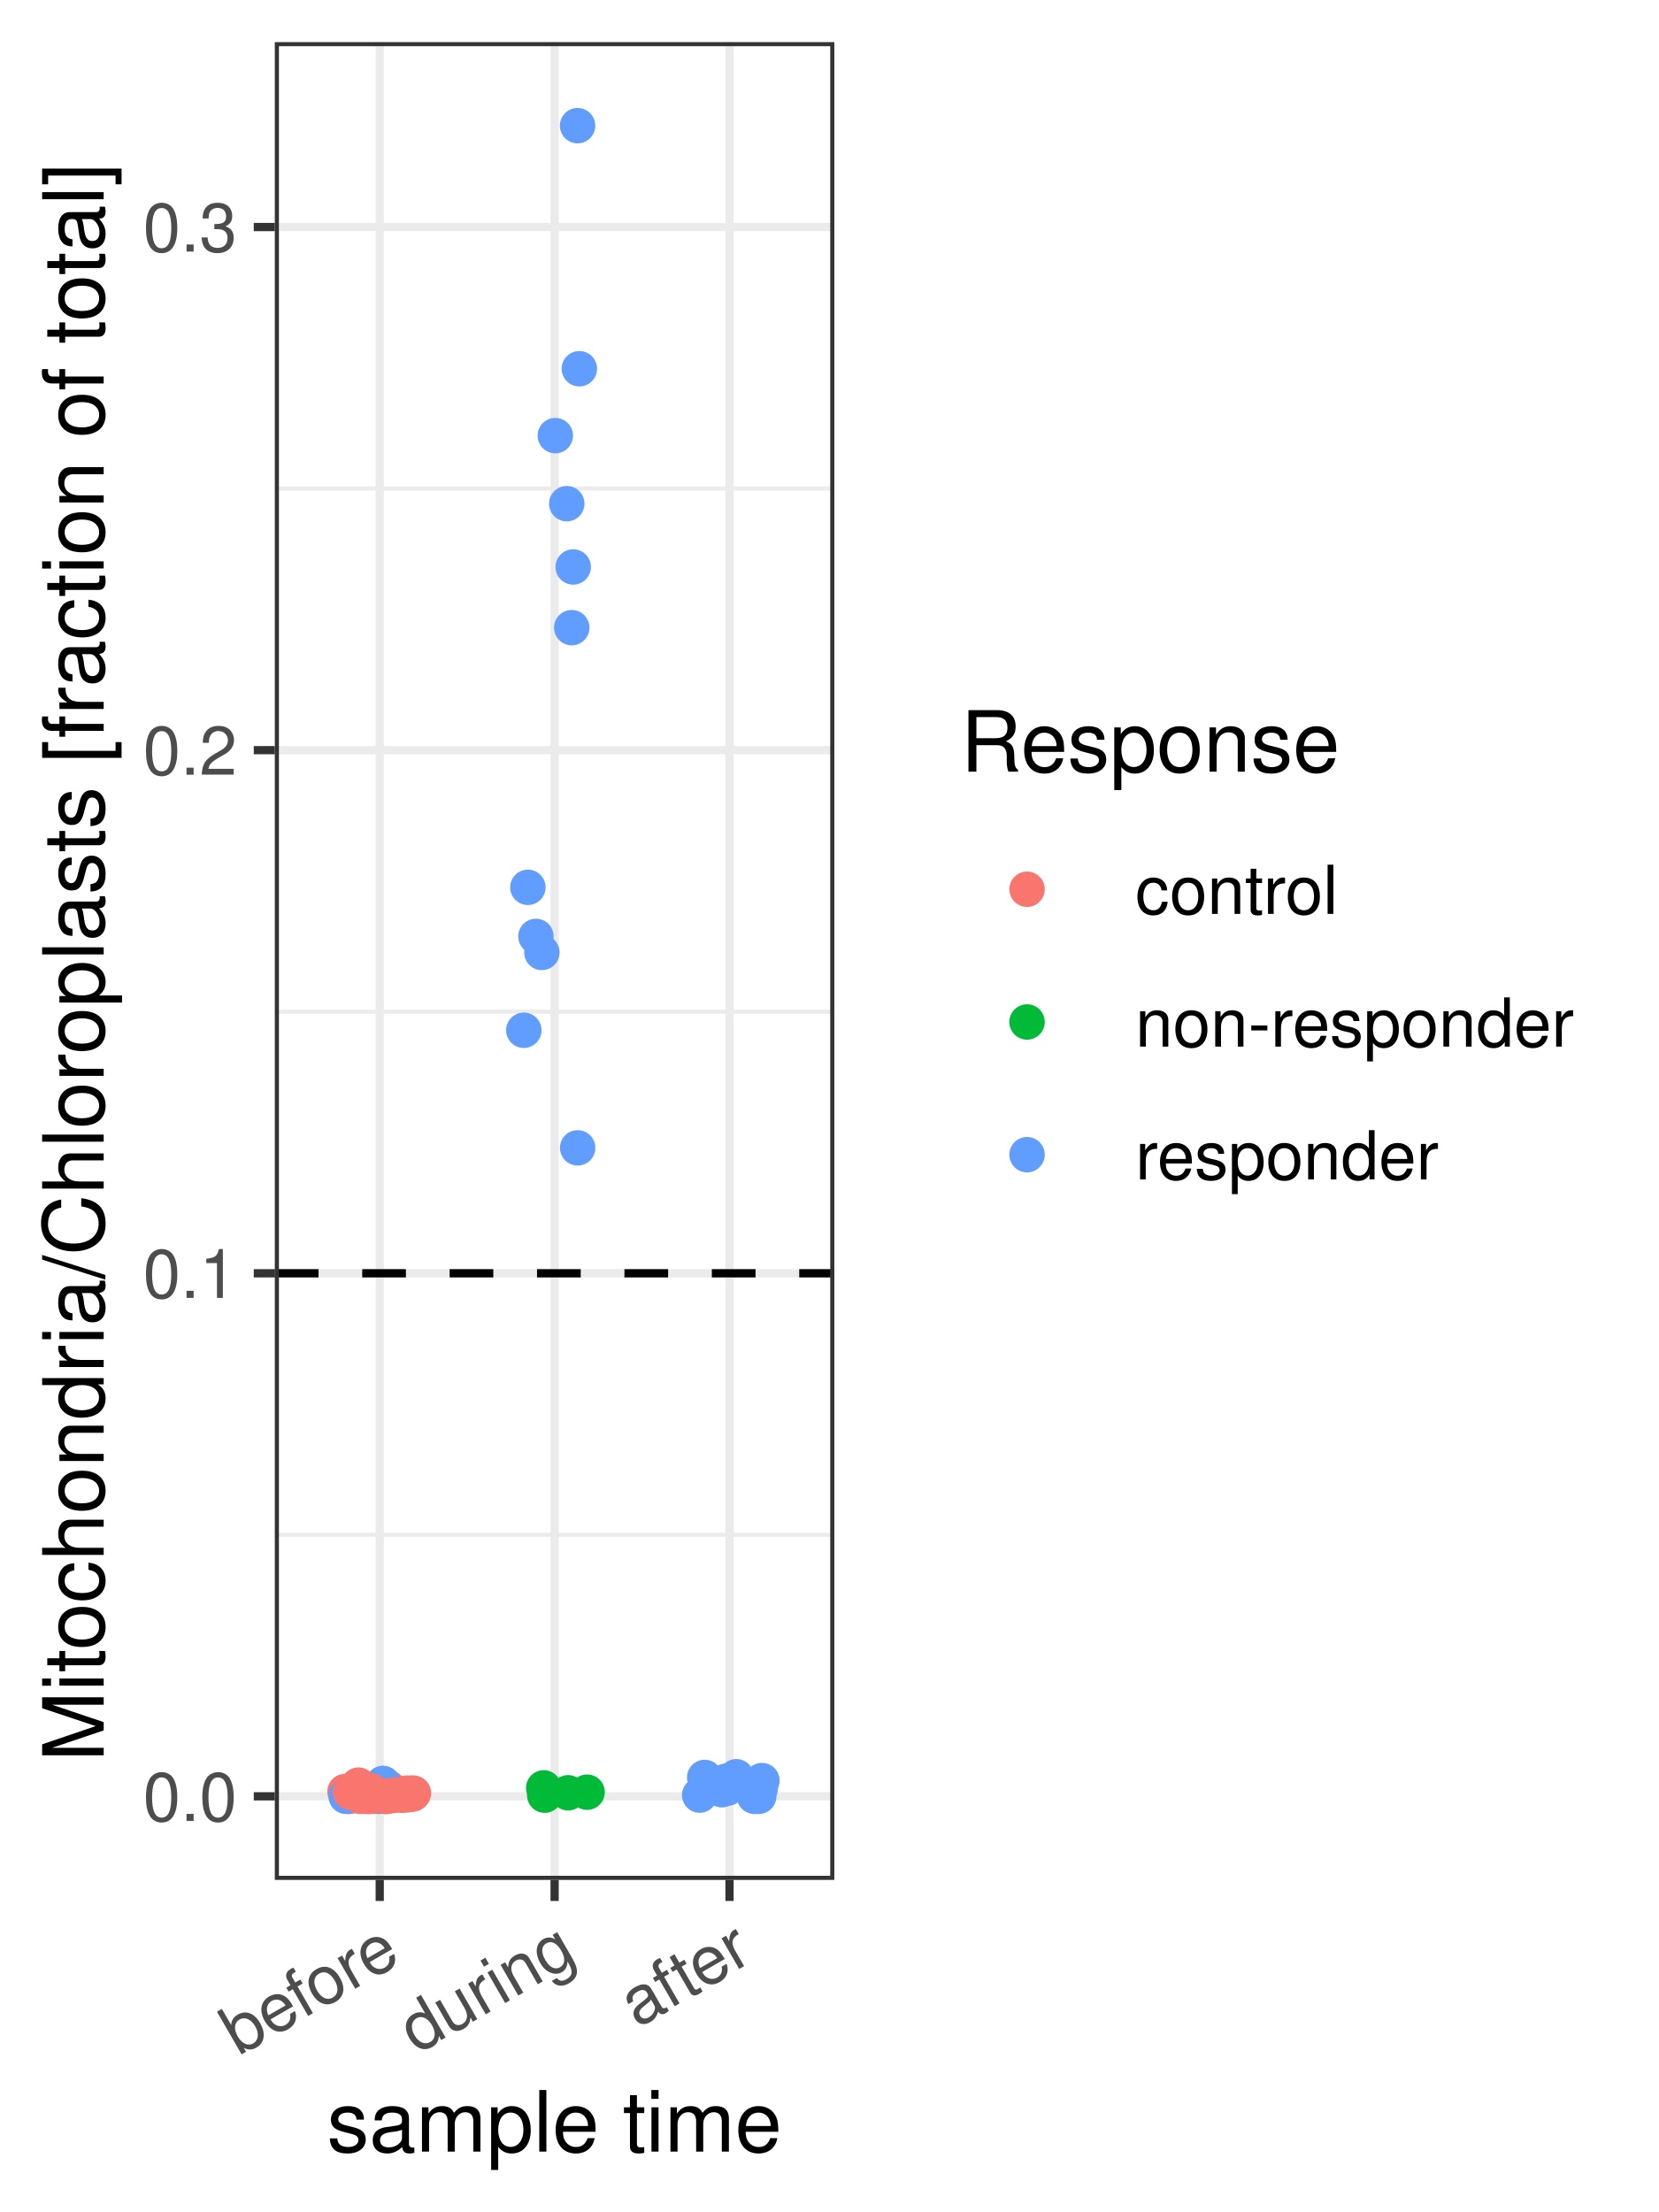
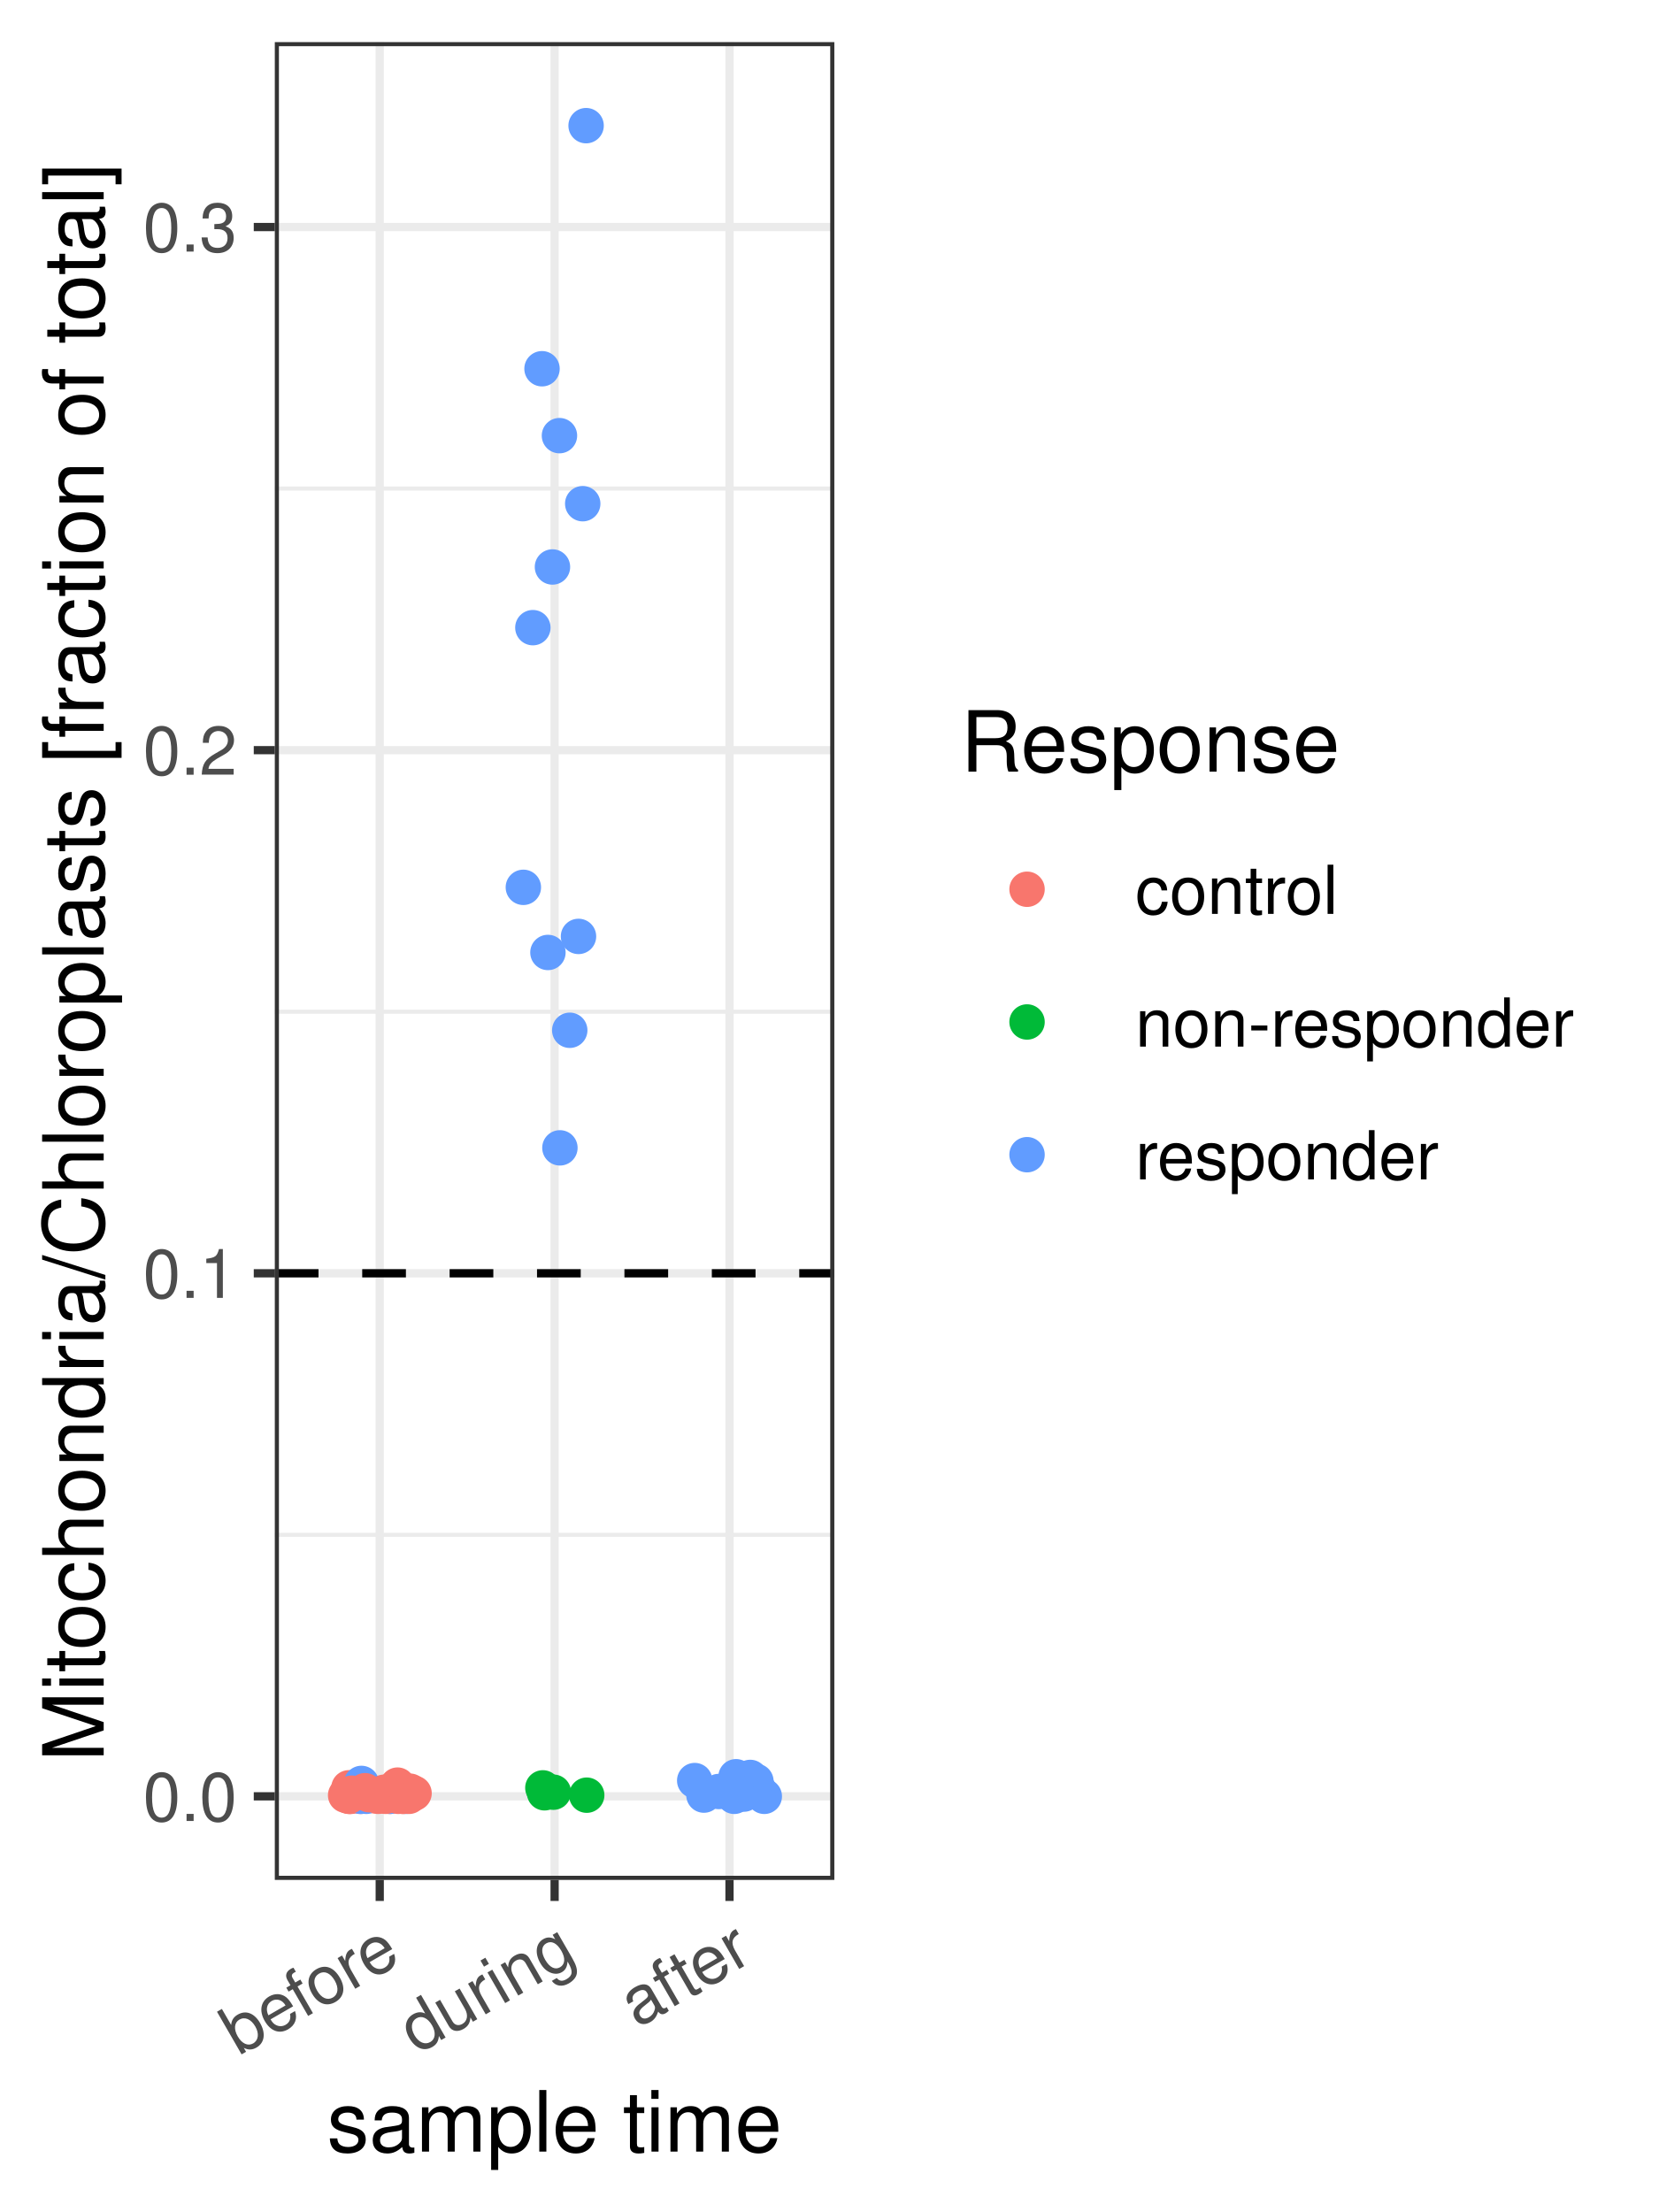
<svg xmlns="http://www.w3.org/2000/svg" viewBox="0 0 216.00 288.00">
  <defs>
    <style type="text/css">
    line, polyline, polygon, path, rect, circle {
      fill: none;
      stroke: #000000;
      stroke-linecap: round;
      stroke-linejoin: round;
      stroke-miterlimit: 10.00;
    }
  </style>
  </defs>
  <rect width="100%" height="100%" style="stroke: none; fill: #FFFFFF;" />
  <rect x="0.00" y="0.00" width="216.00" height="288.00" style="stroke-width: 1.07; stroke: #FFFFFF; fill: #FFFFFF;" />
  <defs>
    <clipPath id="cpMzUuNzh8MTA4LjY0fDI0NC43Nnw1LjQ4">
      <rect x="35.78" y="5.48" width="72.85" height="239.28" />
    </clipPath>
  </defs>
  <rect x="35.78" y="5.48" width="72.85" height="239.28" style="stroke-width: 1.07; stroke: none; fill: #FFFFFF;" clip-path="url(#cpMzUuNzh8MTA4LjY0fDI0NC43Nnw1LjQ4)" />
  <polyline points="35.78,199.83 108.64,199.83 " style="stroke-width: 0.53; stroke: #EBEBEB; stroke-linecap: butt;" clip-path="url(#cpMzUuNzh8MTA4LjY0fDI0NC43Nnw1LjQ4)" />
  <polyline points="35.78,131.72 108.64,131.72 " style="stroke-width: 0.53; stroke: #EBEBEB; stroke-linecap: butt;" clip-path="url(#cpMzUuNzh8MTA4LjY0fDI0NC43Nnw1LjQ4)" />
  <polyline points="35.78,63.61 108.64,63.61 " style="stroke-width: 0.53; stroke: #EBEBEB; stroke-linecap: butt;" clip-path="url(#cpMzUuNzh8MTA4LjY0fDI0NC43Nnw1LjQ4)" />
  <polyline points="35.78,233.88 108.64,233.88 " style="stroke-width: 1.07; stroke: #EBEBEB; stroke-linecap: butt;" clip-path="url(#cpMzUuNzh8MTA4LjY0fDI0NC43Nnw1LjQ4)" />
  <polyline points="35.78,165.78 108.64,165.78 " style="stroke-width: 1.07; stroke: #EBEBEB; stroke-linecap: butt;" clip-path="url(#cpMzUuNzh8MTA4LjY0fDI0NC43Nnw1LjQ4)" />
  <polyline points="35.78,97.67 108.64,97.67 " style="stroke-width: 1.07; stroke: #EBEBEB; stroke-linecap: butt;" clip-path="url(#cpMzUuNzh8MTA4LjY0fDI0NC43Nnw1LjQ4)" />
  <polyline points="35.78,29.56 108.64,29.56 " style="stroke-width: 1.07; stroke: #EBEBEB; stroke-linecap: butt;" clip-path="url(#cpMzUuNzh8MTA4LjY0fDI0NC43Nnw1LjQ4)" />
  <polyline points="49.44,244.76 49.44,5.48 " style="stroke-width: 1.07; stroke: #EBEBEB; stroke-linecap: butt;" clip-path="url(#cpMzUuNzh8MTA4LjY0fDI0NC43Nnw1LjQ4)" />
  <polyline points="72.21,244.76 72.21,5.48 " style="stroke-width: 1.07; stroke: #EBEBEB; stroke-linecap: butt;" clip-path="url(#cpMzUuNzh8MTA4LjY0fDI0NC43Nnw1LjQ4)" />
  <polyline points="94.98,244.76 94.98,5.48 " style="stroke-width: 1.07; stroke: #EBEBEB; stroke-linecap: butt;" clip-path="url(#cpMzUuNzh8MTA4LjY0fDI0NC43Nnw1LjQ4)" />
  <line x1="35.78" y1="165.78" x2="108.64" y2="165.78" style="stroke-width: 1.07; stroke-dasharray: 5.69,5.69; stroke-linecap: butt;" clip-path="url(#cpMzUuNzh8MTA4LjY0fDI0NC43Nnw1LjQ4)" />
-   <circle cx="49.23" cy="233.58" r="1.95" style="stroke-width: 0.71; stroke: #619CFF; fill: #619CFF;" clip-path="url(#cpMzUuNzh8MTA4LjY0fDI0NC43Nnw1LjQ4)" />
-   <circle cx="70.55" cy="124.01" r="1.95" style="stroke-width: 0.71; stroke: #619CFF; fill: #619CFF;" clip-path="url(#cpMzUuNzh8MTA4LjY0fDI0NC43Nnw1LjQ4)" />
-   <circle cx="95.87" cy="231.33" r="1.95" style="stroke-width: 0.71; stroke: #619CFF; fill: #619CFF;" clip-path="url(#cpMzUuNzh8MTA4LjY0fDI0NC43Nnw1LjQ4)" />
-   <circle cx="97.96" cy="233.25" r="1.95" style="stroke-width: 0.71; stroke: #619CFF; fill: #619CFF;" clip-path="url(#cpMzUuNzh8MTA4LjY0fDI0NC43Nnw1LjQ4)" />
-   <circle cx="45.39" cy="233.88" r="1.95" style="stroke-width: 0.71; stroke: #619CFF; fill: #619CFF;" clip-path="url(#cpMzUuNzh8MTA4LjY0fDI0NC43Nnw1LjQ4)" />
-   <circle cx="74.63" cy="73.82" r="1.95" style="stroke-width: 0.71; stroke: #619CFF; fill: #619CFF;" clip-path="url(#cpMzUuNzh8MTA4LjY0fDI0NC43Nnw1LjQ4)" />
-   <circle cx="91.75" cy="231.42" r="1.95" style="stroke-width: 0.71; stroke: #619CFF; fill: #619CFF;" clip-path="url(#cpMzUuNzh8MTA4LjY0fDI0NC43Nnw1LjQ4)" />
-   <circle cx="94.49" cy="231.92" r="1.95" style="stroke-width: 0.71; stroke: #619CFF; fill: #619CFF;" clip-path="url(#cpMzUuNzh8MTA4LjY0fDI0NC43Nnw1LjQ4)" />
-   <circle cx="47.98" cy="233.58" r="1.95" style="stroke-width: 0.71; stroke: #619CFF; fill: #619CFF;" clip-path="url(#cpMzUuNzh8MTA4LjY0fDI0NC43Nnw1LjQ4)" />
-   <circle cx="75.43" cy="48.01" r="1.95" style="stroke-width: 0.71; stroke: #619CFF; fill: #619CFF;" clip-path="url(#cpMzUuNzh8MTA4LjY0fDI0NC43Nnw1LjQ4)" />
-   <circle cx="91.10" cy="233.72" r="1.95" style="stroke-width: 0.71; stroke: #619CFF; fill: #619CFF;" clip-path="url(#cpMzUuNzh8MTA4LjY0fDI0NC43Nnw1LjQ4)" />
-   <circle cx="98.23" cy="233.88" r="1.95" style="stroke-width: 0.71; stroke: #619CFF; fill: #619CFF;" clip-path="url(#cpMzUuNzh8MTA4LjY0fDI0NC43Nnw1LjQ4)" />
-   <circle cx="73.97" cy="233.42" r="1.95" style="stroke-width: 0.71; stroke: #00BA38; fill: #00BA38;" clip-path="url(#cpMzUuNzh8MTA4LjY0fDI0NC43Nnw1LjQ4)" />
-   <circle cx="70.79" cy="232.78" r="1.95" style="stroke-width: 0.71; stroke: #00BA38; fill: #00BA38;" clip-path="url(#cpMzUuNzh8MTA4LjY0fDI0NC43Nnw1LjQ4)" />
-   <circle cx="75.21" cy="149.45" r="1.95" style="stroke-width: 0.71; stroke: #619CFF; fill: #619CFF;" clip-path="url(#cpMzUuNzh8MTA4LjY0fDI0NC43Nnw1LjQ4)" />
-   <circle cx="72.30" cy="56.72" r="1.95" style="stroke-width: 0.71; stroke: #619CFF; fill: #619CFF;" clip-path="url(#cpMzUuNzh8MTA4LjY0fDI0NC43Nnw1LjQ4)" />
-   <circle cx="73.79" cy="65.58" r="1.95" style="stroke-width: 0.71; stroke: #619CFF; fill: #619CFF;" clip-path="url(#cpMzUuNzh8MTA4LjY0fDI0NC43Nnw1LjQ4)" />
-   <circle cx="51.98" cy="233.64" r="1.95" style="stroke-width: 0.71; stroke: #F8766D; fill: #F8766D;" clip-path="url(#cpMzUuNzh8MTA4LjY0fDI0NC43Nnw1LjQ4)" />
-   <circle cx="46.37" cy="233.79" r="1.95" style="stroke-width: 0.71; stroke: #F8766D; fill: #F8766D;" clip-path="url(#cpMzUuNzh8MTA4LjY0fDI0NC43Nnw1LjQ4)" />
-   <circle cx="52.90" cy="233.49" r="1.95" style="stroke-width: 0.71; stroke: #F8766D; fill: #F8766D;" clip-path="url(#cpMzUuNzh8MTA4LjY0fDI0NC43Nnw1LjQ4)" />
-   <circle cx="48.75" cy="233.88" r="1.95" style="stroke-width: 0.71; stroke: #F8766D; fill: #F8766D;" clip-path="url(#cpMzUuNzh8MTA4LjY0fDI0NC43Nnw1LjQ4)" />
-   <circle cx="45.45" cy="233.88" r="1.95" style="stroke-width: 0.71; stroke: #F8766D; fill: #F8766D;" clip-path="url(#cpMzUuNzh8MTA4LjY0fDI0NC43Nnw1LjQ4)" />
-   <circle cx="44.92" cy="233.26" r="1.95" style="stroke-width: 0.71; stroke: #F8766D; fill: #F8766D;" clip-path="url(#cpMzUuNzh8MTA4LjY0fDI0NC43Nnw1LjQ4)" />
-   <circle cx="50.59" cy="232.78" r="1.95" style="stroke-width: 0.71; stroke: #F8766D; fill: #F8766D;" clip-path="url(#cpMzUuNzh8MTA4LjY0fDI0NC43Nnw1LjQ4)" />
-   <circle cx="52.78" cy="233.62" r="1.95" style="stroke-width: 0.71; stroke: #F8766D; fill: #F8766D;" clip-path="url(#cpMzUuNzh8MTA4LjY0fDI0NC43Nnw1LjQ4)" />
-   <circle cx="53.70" cy="233.49" r="1.95" style="stroke-width: 0.71; stroke: #F8766D; fill: #F8766D;" clip-path="url(#cpMzUuNzh8MTA4LjY0fDI0NC43Nnw1LjQ4)" />
-   <circle cx="48.03" cy="233.88" r="1.95" style="stroke-width: 0.71; stroke: #F8766D; fill: #F8766D;" clip-path="url(#cpMzUuNzh8MTA4LjY0fDI0NC43Nnw1LjQ4)" />
-   <circle cx="50.04" cy="233.88" r="1.95" style="stroke-width: 0.71; stroke: #F8766D; fill: #F8766D;" clip-path="url(#cpMzUuNzh8MTA4LjY0fDI0NC43Nnw1LjQ4)" />
-   <circle cx="48.83" cy="233.21" r="1.95" style="stroke-width: 0.71; stroke: #F8766D; fill: #F8766D;" clip-path="url(#cpMzUuNzh8MTA4LjY0fDI0NC43Nnw1LjQ4)" />
-   <circle cx="52.43" cy="233.74" r="1.95" style="stroke-width: 0.71; stroke: #F8766D; fill: #F8766D;" clip-path="url(#cpMzUuNzh8MTA4LjY0fDI0NC43Nnw1LjQ4)" />
-   <circle cx="50.47" cy="233.88" r="1.95" style="stroke-width: 0.71; stroke: #F8766D; fill: #F8766D;" clip-path="url(#cpMzUuNzh8MTA4LjY0fDI0NC43Nnw1LjQ4)" />
-   <circle cx="53.68" cy="233.59" r="1.95" style="stroke-width: 0.71; stroke: #F8766D; fill: #F8766D;" clip-path="url(#cpMzUuNzh8MTA4LjY0fDI0NC43Nnw1LjQ4)" />
-   <circle cx="45.38" cy="233.51" r="1.95" style="stroke-width: 0.71; stroke: #F8766D; fill: #F8766D;" clip-path="url(#cpMzUuNzh8MTA4LjY0fDI0NC43Nnw1LjQ4)" />
-   <circle cx="51.50" cy="233.59" r="1.95" style="stroke-width: 0.71; stroke: #F8766D; fill: #F8766D;" clip-path="url(#cpMzUuNzh8MTA4LjY0fDI0NC43Nnw1LjQ4)" />
-   <circle cx="51.13" cy="233.74" r="1.95" style="stroke-width: 0.71; stroke: #F8766D; fill: #F8766D;" clip-path="url(#cpMzUuNzh8MTA4LjY0fDI0NC43Nnw1LjQ4)" />
-   <circle cx="47.91" cy="233.62" r="1.95" style="stroke-width: 0.71; stroke: #619CFF; fill: #619CFF;" clip-path="url(#cpMzUuNzh8MTA4LjY0fDI0NC43Nnw1LjQ4)" />
-   <circle cx="49.30" cy="233.88" r="1.95" style="stroke-width: 0.71; stroke: #619CFF; fill: #619CFF;" clip-path="url(#cpMzUuNzh8MTA4LjY0fDI0NC43Nnw1LjQ4)" />
-   <circle cx="98.97" cy="232.91" r="1.95" style="stroke-width: 0.71; stroke: #619CFF; fill: #619CFF;" clip-path="url(#cpMzUuNzh8MTA4LjY0fDI0NC43Nnw1LjQ4)" />
-   <circle cx="93.98" cy="233.02" r="1.95" style="stroke-width: 0.71; stroke: #619CFF; fill: #619CFF;" clip-path="url(#cpMzUuNzh8MTA4LjY0fDI0NC43Nnw1LjQ4)" />
-   <circle cx="49.63" cy="233.70" r="1.95" style="stroke-width: 0.71; stroke: #619CFF; fill: #619CFF;" clip-path="url(#cpMzUuNzh8MTA4LjY0fDI0NC43Nnw1LjQ4)" />
-   <circle cx="49.39" cy="233.88" r="1.95" style="stroke-width: 0.71; stroke: #619CFF; fill: #619CFF;" clip-path="url(#cpMzUuNzh8MTA4LjY0fDI0NC43Nnw1LjQ4)" />
-   <circle cx="69.78" cy="121.92" r="1.95" style="stroke-width: 0.71; stroke: #619CFF; fill: #619CFF;" clip-path="url(#cpMzUuNzh8MTA4LjY0fDI0NC43Nnw1LjQ4)" />
-   <circle cx="94.70" cy="232.82" r="1.95" style="stroke-width: 0.71; stroke: #619CFF; fill: #619CFF;" clip-path="url(#cpMzUuNzh8MTA4LjY0fDI0NC43Nnw1LjQ4)" />
-   <circle cx="99.20" cy="231.83" r="1.95" style="stroke-width: 0.71; stroke: #619CFF; fill: #619CFF;" clip-path="url(#cpMzUuNzh8MTA4LjY0fDI0NC43Nnw1LjQ4)" />
-   <circle cx="49.87" cy="232.20" r="1.95" style="stroke-width: 0.71; stroke: #619CFF; fill: #619CFF;" clip-path="url(#cpMzUuNzh8MTA4LjY0fDI0NC43Nnw1LjQ4)" />
-   <circle cx="45.07" cy="233.88" r="1.95" style="stroke-width: 0.71; stroke: #619CFF; fill: #619CFF;" clip-path="url(#cpMzUuNzh8MTA4LjY0fDI0NC43Nnw1LjQ4)" />
-   <circle cx="74.44" cy="81.72" r="1.95" style="stroke-width: 0.71; stroke: #619CFF; fill: #619CFF;" clip-path="url(#cpMzUuNzh8MTA4LjY0fDI0NC43Nnw1LjQ4)" />
-   <circle cx="98.73" cy="233.59" r="1.95" style="stroke-width: 0.71; stroke: #619CFF; fill: #619CFF;" clip-path="url(#cpMzUuNzh8MTA4LjY0fDI0NC43Nnw1LjQ4)" />
-   <circle cx="98.78" cy="233.88" r="1.95" style="stroke-width: 0.71; stroke: #619CFF; fill: #619CFF;" clip-path="url(#cpMzUuNzh8MTA4LjY0fDI0NC43Nnw1LjQ4)" />
-   <circle cx="75.20" cy="16.36" r="1.95" style="stroke-width: 0.71; stroke: #619CFF; fill: #619CFF;" clip-path="url(#cpMzUuNzh8MTA4LjY0fDI0NC43Nnw1LjQ4)" />
-   <circle cx="68.73" cy="115.53" r="1.95" style="stroke-width: 0.71; stroke: #619CFF; fill: #619CFF;" clip-path="url(#cpMzUuNzh8MTA4LjY0fDI0NC43Nnw1LjQ4)" />
-   <circle cx="76.44" cy="233.34" r="1.95" style="stroke-width: 0.71; stroke: #00BA38; fill: #00BA38;" clip-path="url(#cpMzUuNzh8MTA4LjY0fDI0NC43Nnw1LjQ4)" />
-   <circle cx="70.92" cy="233.73" r="1.95" style="stroke-width: 0.71; stroke: #00BA38; fill: #00BA38;" clip-path="url(#cpMzUuNzh8MTA4LjY0fDI0NC43Nnw1LjQ4)" />
-   <circle cx="68.20" cy="134.14" r="1.95" style="stroke-width: 0.71; stroke: #619CFF; fill: #619CFF;" clip-path="url(#cpMzUuNzh8MTA4LjY0fDI0NC43Nnw1LjQ4)" />
-   <circle cx="50.26" cy="233.88" r="1.95" style="stroke-width: 0.71; stroke: #F8766D; fill: #F8766D;" clip-path="url(#cpMzUuNzh8MTA4LjY0fDI0NC43Nnw1LjQ4)" />
-   <circle cx="47.89" cy="233.88" r="1.95" style="stroke-width: 0.71; stroke: #F8766D; fill: #F8766D;" clip-path="url(#cpMzUuNzh8MTA4LjY0fDI0NC43Nnw1LjQ4)" />
-   <circle cx="45.61" cy="233.34" r="1.95" style="stroke-width: 0.71; stroke: #F8766D; fill: #F8766D;" clip-path="url(#cpMzUuNzh8MTA4LjY0fDI0NC43Nnw1LjQ4)" />
-   <circle cx="47.73" cy="233.88" r="1.95" style="stroke-width: 0.71; stroke: #F8766D; fill: #F8766D;" clip-path="url(#cpMzUuNzh8MTA4LjY0fDI0NC43Nnw1LjQ4)" />
-   <circle cx="53.06" cy="233.47" r="1.95" style="stroke-width: 0.71; stroke: #F8766D; fill: #F8766D;" clip-path="url(#cpMzUuNzh8MTA4LjY0fDI0NC43Nnw1LjQ4)" />
-   <circle cx="50.17" cy="233.88" r="1.95" style="stroke-width: 0.71; stroke: #F8766D; fill: #F8766D;" clip-path="url(#cpMzUuNzh8MTA4LjY0fDI0NC43Nnw1LjQ4)" />
-   <circle cx="53.16" cy="233.67" r="1.95" style="stroke-width: 0.71; stroke: #F8766D; fill: #F8766D;" clip-path="url(#cpMzUuNzh8MTA4LjY0fDI0NC43Nnw1LjQ4)" />
-   <circle cx="46.67" cy="232.42" r="1.95" style="stroke-width: 0.71; stroke: #F8766D; fill: #F8766D;" clip-path="url(#cpMzUuNzh8MTA4LjY0fDI0NC43Nnw1LjQ4)" />
-   <circle cx="48.28" cy="233.15" r="1.95" style="stroke-width: 0.71; stroke: #F8766D; fill: #F8766D;" clip-path="url(#cpMzUuNzh8MTA4LjY0fDI0NC43Nnw1LjQ4)" />
-   <circle cx="51.50" cy="233.72" r="1.95" style="stroke-width: 0.71; stroke: #F8766D; fill: #F8766D;" clip-path="url(#cpMzUuNzh8MTA4LjY0fDI0NC43Nnw1LjQ4)" />
-   <circle cx="53.56" cy="233.48" r="1.95" style="stroke-width: 0.71; stroke: #F8766D; fill: #F8766D;" clip-path="url(#cpMzUuNzh8MTA4LjY0fDI0NC43Nnw1LjQ4)" />
-   <circle cx="46.98" cy="233.88" r="1.95" style="stroke-width: 0.71; stroke: #F8766D; fill: #F8766D;" clip-path="url(#cpMzUuNzh8MTA4LjY0fDI0NC43Nnw1LjQ4)" />
-   <circle cx="53.83" cy="233.47" r="1.95" style="stroke-width: 0.71; stroke: #F8766D; fill: #F8766D;" clip-path="url(#cpMzUuNzh8MTA4LjY0fDI0NC43Nnw1LjQ4)" />
-   <circle cx="48.43" cy="233.35" r="1.95" style="stroke-width: 0.71; stroke: #F8766D; fill: #F8766D;" clip-path="url(#cpMzUuNzh8MTA4LjY0fDI0NC43Nnw1LjQ4)" />
-   <circle cx="52.75" cy="233.60" r="1.95" style="stroke-width: 0.71; stroke: #F8766D; fill: #F8766D;" clip-path="url(#cpMzUuNzh8MTA4LjY0fDI0NC43Nnw1LjQ4)" />
-   <circle cx="47.29" cy="233.63" r="1.95" style="stroke-width: 0.71; stroke: #F8766D; fill: #F8766D;" clip-path="url(#cpMzUuNzh8MTA4LjY0fDI0NC43Nnw1LjQ4)" />
-   <circle cx="48.35" cy="233.88" r="1.95" style="stroke-width: 0.71; stroke: #F8766D; fill: #F8766D;" clip-path="url(#cpMzUuNzh8MTA4LjY0fDI0NC43Nnw1LjQ4)" />
-   <circle cx="50.69" cy="233.79" r="1.95" style="stroke-width: 0.71; stroke: #F8766D; fill: #F8766D;" clip-path="url(#cpMzUuNzh8MTA4LjY0fDI0NC43Nnw1LjQ4)" />
+   <circle cx="52.88" cy="233.58" r="1.95" style="stroke-width: 0.71; stroke: #619CFF; fill: #619CFF;" clip-path="url(#cpMzUuNzh8MTA4LjY0fDI0NC43Nnw1LjQ4)" />
+   <circle cx="71.34" cy="124.01" r="1.95" style="stroke-width: 0.71; stroke: #619CFF; fill: #619CFF;" clip-path="url(#cpMzUuNzh8MTA4LjY0fDI0NC43Nnw1LjQ4)" />
+   <circle cx="95.83" cy="231.33" r="1.95" style="stroke-width: 0.71; stroke: #619CFF; fill: #619CFF;" clip-path="url(#cpMzUuNzh8MTA4LjY0fDI0NC43Nnw1LjQ4)" />
+   <circle cx="93.59" cy="233.25" r="1.95" style="stroke-width: 0.71; stroke: #619CFF; fill: #619CFF;" clip-path="url(#cpMzUuNzh8MTA4LjY0fDI0NC43Nnw1LjQ4)" />
+   <circle cx="52.86" cy="233.88" r="1.95" style="stroke-width: 0.71; stroke: #619CFF; fill: #619CFF;" clip-path="url(#cpMzUuNzh8MTA4LjY0fDI0NC43Nnw1LjQ4)" />
+   <circle cx="71.93" cy="73.82" r="1.95" style="stroke-width: 0.71; stroke: #619CFF; fill: #619CFF;" clip-path="url(#cpMzUuNzh8MTA4LjY0fDI0NC43Nnw1LjQ4)" />
+   <circle cx="97.68" cy="231.42" r="1.95" style="stroke-width: 0.71; stroke: #619CFF; fill: #619CFF;" clip-path="url(#cpMzUuNzh8MTA4LjY0fDI0NC43Nnw1LjQ4)" />
+   <circle cx="98.42" cy="231.92" r="1.95" style="stroke-width: 0.71; stroke: #619CFF; fill: #619CFF;" clip-path="url(#cpMzUuNzh8MTA4LjY0fDI0NC43Nnw1LjQ4)" />
+   <circle cx="45.57" cy="233.58" r="1.95" style="stroke-width: 0.71; stroke: #619CFF; fill: #619CFF;" clip-path="url(#cpMzUuNzh8MTA4LjY0fDI0NC43Nnw1LjQ4)" />
+   <circle cx="70.57" cy="48.01" r="1.95" style="stroke-width: 0.71; stroke: #619CFF; fill: #619CFF;" clip-path="url(#cpMzUuNzh8MTA4LjY0fDI0NC43Nnw1LjQ4)" />
+   <circle cx="91.65" cy="233.72" r="1.95" style="stroke-width: 0.71; stroke: #619CFF; fill: #619CFF;" clip-path="url(#cpMzUuNzh8MTA4LjY0fDI0NC43Nnw1LjQ4)" />
+   <circle cx="99.51" cy="233.88" r="1.95" style="stroke-width: 0.71; stroke: #619CFF; fill: #619CFF;" clip-path="url(#cpMzUuNzh8MTA4LjY0fDI0NC43Nnw1LjQ4)" />
+   <circle cx="70.90" cy="233.42" r="1.95" style="stroke-width: 0.71; stroke: #00BA38; fill: #00BA38;" clip-path="url(#cpMzUuNzh8MTA4LjY0fDI0NC43Nnw1LjQ4)" />
+   <circle cx="70.68" cy="232.78" r="1.95" style="stroke-width: 0.71; stroke: #00BA38; fill: #00BA38;" clip-path="url(#cpMzUuNzh8MTA4LjY0fDI0NC43Nnw1LjQ4)" />
+   <circle cx="72.90" cy="149.45" r="1.95" style="stroke-width: 0.71; stroke: #619CFF; fill: #619CFF;" clip-path="url(#cpMzUuNzh8MTA4LjY0fDI0NC43Nnw1LjQ4)" />
+   <circle cx="72.84" cy="56.72" r="1.95" style="stroke-width: 0.71; stroke: #619CFF; fill: #619CFF;" clip-path="url(#cpMzUuNzh8MTA4LjY0fDI0NC43Nnw1LjQ4)" />
+   <circle cx="75.87" cy="65.58" r="1.95" style="stroke-width: 0.71; stroke: #619CFF; fill: #619CFF;" clip-path="url(#cpMzUuNzh8MTA4LjY0fDI0NC43Nnw1LjQ4)" />
+   <circle cx="46.28" cy="233.64" r="1.95" style="stroke-width: 0.71; stroke: #F8766D; fill: #F8766D;" clip-path="url(#cpMzUuNzh8MTA4LjY0fDI0NC43Nnw1LjQ4)" />
+   <circle cx="48.64" cy="233.79" r="1.95" style="stroke-width: 0.71; stroke: #F8766D; fill: #F8766D;" clip-path="url(#cpMzUuNzh8MTA4LjY0fDI0NC43Nnw1LjQ4)" />
+   <circle cx="45.92" cy="233.49" r="1.95" style="stroke-width: 0.71; stroke: #F8766D; fill: #F8766D;" clip-path="url(#cpMzUuNzh8MTA4LjY0fDI0NC43Nnw1LjQ4)" />
+   <circle cx="45.51" cy="233.88" r="1.95" style="stroke-width: 0.71; stroke: #F8766D; fill: #F8766D;" clip-path="url(#cpMzUuNzh8MTA4LjY0fDI0NC43Nnw1LjQ4)" />
+   <circle cx="52.44" cy="233.88" r="1.95" style="stroke-width: 0.71; stroke: #F8766D; fill: #F8766D;" clip-path="url(#cpMzUuNzh8MTA4LjY0fDI0NC43Nnw1LjQ4)" />
+   <circle cx="46.86" cy="233.26" r="1.95" style="stroke-width: 0.71; stroke: #F8766D; fill: #F8766D;" clip-path="url(#cpMzUuNzh8MTA4LjY0fDI0NC43Nnw1LjQ4)" />
+   <circle cx="45.43" cy="232.77" r="1.95" style="stroke-width: 0.71; stroke: #F8766D; fill: #F8766D;" clip-path="url(#cpMzUuNzh8MTA4LjY0fDI0NC43Nnw1LjQ4)" />
+   <circle cx="45.59" cy="233.62" r="1.95" style="stroke-width: 0.71; stroke: #F8766D; fill: #F8766D;" clip-path="url(#cpMzUuNzh8MTA4LjY0fDI0NC43Nnw1LjQ4)" />
+   <circle cx="49.39" cy="233.49" r="1.95" style="stroke-width: 0.71; stroke: #F8766D; fill: #F8766D;" clip-path="url(#cpMzUuNzh8MTA4LjY0fDI0NC43Nnw1LjQ4)" />
+   <circle cx="45.69" cy="233.88" r="1.95" style="stroke-width: 0.71; stroke: #F8766D; fill: #F8766D;" clip-path="url(#cpMzUuNzh8MTA4LjY0fDI0NC43Nnw1LjQ4)" />
+   <circle cx="46.95" cy="233.88" r="1.95" style="stroke-width: 0.71; stroke: #F8766D; fill: #F8766D;" clip-path="url(#cpMzUuNzh8MTA4LjY0fDI0NC43Nnw1LjQ4)" />
+   <circle cx="53.38" cy="233.21" r="1.95" style="stroke-width: 0.71; stroke: #F8766D; fill: #F8766D;" clip-path="url(#cpMzUuNzh8MTA4LjY0fDI0NC43Nnw1LjQ4)" />
+   <circle cx="45.00" cy="233.74" r="1.95" style="stroke-width: 0.71; stroke: #F8766D; fill: #F8766D;" clip-path="url(#cpMzUuNzh8MTA4LjY0fDI0NC43Nnw1LjQ4)" />
+   <circle cx="50.73" cy="233.88" r="1.95" style="stroke-width: 0.71; stroke: #F8766D; fill: #F8766D;" clip-path="url(#cpMzUuNzh8MTA4LjY0fDI0NC43Nnw1LjQ4)" />
+   <circle cx="47.22" cy="233.59" r="1.95" style="stroke-width: 0.71; stroke: #F8766D; fill: #F8766D;" clip-path="url(#cpMzUuNzh8MTA4LjY0fDI0NC43Nnw1LjQ4)" />
+   <circle cx="53.21" cy="233.51" r="1.95" style="stroke-width: 0.71; stroke: #F8766D; fill: #F8766D;" clip-path="url(#cpMzUuNzh8MTA4LjY0fDI0NC43Nnw1LjQ4)" />
+   <circle cx="49.65" cy="233.59" r="1.95" style="stroke-width: 0.71; stroke: #F8766D; fill: #F8766D;" clip-path="url(#cpMzUuNzh8MTA4LjY0fDI0NC43Nnw1LjQ4)" />
+   <circle cx="53.20" cy="233.74" r="1.95" style="stroke-width: 0.71; stroke: #F8766D; fill: #F8766D;" clip-path="url(#cpMzUuNzh8MTA4LjY0fDI0NC43Nnw1LjQ4)" />
+   <circle cx="51.96" cy="233.62" r="1.95" style="stroke-width: 0.71; stroke: #619CFF; fill: #619CFF;" clip-path="url(#cpMzUuNzh8MTA4LjY0fDI0NC43Nnw1LjQ4)" />
+   <circle cx="50.79" cy="233.88" r="1.95" style="stroke-width: 0.71; stroke: #619CFF; fill: #619CFF;" clip-path="url(#cpMzUuNzh8MTA4LjY0fDI0NC43Nnw1LjQ4)" />
+   <circle cx="95.94" cy="232.91" r="1.95" style="stroke-width: 0.71; stroke: #619CFF; fill: #619CFF;" clip-path="url(#cpMzUuNzh8MTA4LjY0fDI0NC43Nnw1LjQ4)" />
+   <circle cx="98.77" cy="233.02" r="1.95" style="stroke-width: 0.71; stroke: #619CFF; fill: #619CFF;" clip-path="url(#cpMzUuNzh8MTA4LjY0fDI0NC43Nnw1LjQ4)" />
+   <circle cx="49.78" cy="233.70" r="1.95" style="stroke-width: 0.71; stroke: #619CFF; fill: #619CFF;" clip-path="url(#cpMzUuNzh8MTA4LjY0fDI0NC43Nnw1LjQ4)" />
+   <circle cx="47.69" cy="233.88" r="1.95" style="stroke-width: 0.71; stroke: #619CFF; fill: #619CFF;" clip-path="url(#cpMzUuNzh8MTA4LjY0fDI0NC43Nnw1LjQ4)" />
+   <circle cx="75.32" cy="121.92" r="1.95" style="stroke-width: 0.71; stroke: #619CFF; fill: #619CFF;" clip-path="url(#cpMzUuNzh8MTA4LjY0fDI0NC43Nnw1LjQ4)" />
+   <circle cx="96.93" cy="232.82" r="1.95" style="stroke-width: 0.71; stroke: #619CFF; fill: #619CFF;" clip-path="url(#cpMzUuNzh8MTA4LjY0fDI0NC43Nnw1LjQ4)" />
+   <circle cx="90.45" cy="231.83" r="1.95" style="stroke-width: 0.71; stroke: #619CFF; fill: #619CFF;" clip-path="url(#cpMzUuNzh8MTA4LjY0fDI0NC43Nnw1LjQ4)" />
+   <circle cx="47.06" cy="232.20" r="1.95" style="stroke-width: 0.71; stroke: #619CFF; fill: #619CFF;" clip-path="url(#cpMzUuNzh8MTA4LjY0fDI0NC43Nnw1LjQ4)" />
+   <circle cx="46.96" cy="233.88" r="1.95" style="stroke-width: 0.71; stroke: #619CFF; fill: #619CFF;" clip-path="url(#cpMzUuNzh8MTA4LjY0fDI0NC43Nnw1LjQ4)" />
+   <circle cx="69.38" cy="81.72" r="1.95" style="stroke-width: 0.71; stroke: #619CFF; fill: #619CFF;" clip-path="url(#cpMzUuNzh8MTA4LjY0fDI0NC43Nnw1LjQ4)" />
+   <circle cx="96.85" cy="233.59" r="1.95" style="stroke-width: 0.71; stroke: #619CFF; fill: #619CFF;" clip-path="url(#cpMzUuNzh8MTA4LjY0fDI0NC43Nnw1LjQ4)" />
+   <circle cx="95.60" cy="233.88" r="1.95" style="stroke-width: 0.71; stroke: #619CFF; fill: #619CFF;" clip-path="url(#cpMzUuNzh8MTA4LjY0fDI0NC43Nnw1LjQ4)" />
+   <circle cx="76.31" cy="16.36" r="1.95" style="stroke-width: 0.71; stroke: #619CFF; fill: #619CFF;" clip-path="url(#cpMzUuNzh8MTA4LjY0fDI0NC43Nnw1LjQ4)" />
+   <circle cx="68.14" cy="115.53" r="1.95" style="stroke-width: 0.71; stroke: #619CFF; fill: #619CFF;" clip-path="url(#cpMzUuNzh8MTA4LjY0fDI0NC43Nnw1LjQ4)" />
+   <circle cx="72.05" cy="233.34" r="1.95" style="stroke-width: 0.71; stroke: #00BA38; fill: #00BA38;" clip-path="url(#cpMzUuNzh8MTA4LjY0fDI0NC43Nnw1LjQ4)" />
+   <circle cx="76.39" cy="233.73" r="1.95" style="stroke-width: 0.71; stroke: #00BA38; fill: #00BA38;" clip-path="url(#cpMzUuNzh8MTA4LjY0fDI0NC43Nnw1LjQ4)" />
+   <circle cx="74.18" cy="134.14" r="1.95" style="stroke-width: 0.71; stroke: #619CFF; fill: #619CFF;" clip-path="url(#cpMzUuNzh8MTA4LjY0fDI0NC43Nnw1LjQ4)" />
+   <circle cx="51.86" cy="233.88" r="1.95" style="stroke-width: 0.71; stroke: #F8766D; fill: #F8766D;" clip-path="url(#cpMzUuNzh8MTA4LjY0fDI0NC43Nnw1LjQ4)" />
+   <circle cx="52.50" cy="233.88" r="1.95" style="stroke-width: 0.71; stroke: #F8766D; fill: #F8766D;" clip-path="url(#cpMzUuNzh8MTA4LjY0fDI0NC43Nnw1LjQ4)" />
+   <circle cx="50.06" cy="233.34" r="1.95" style="stroke-width: 0.71; stroke: #F8766D; fill: #F8766D;" clip-path="url(#cpMzUuNzh8MTA4LjY0fDI0NC43Nnw1LjQ4)" />
+   <circle cx="53.25" cy="233.88" r="1.95" style="stroke-width: 0.71; stroke: #F8766D; fill: #F8766D;" clip-path="url(#cpMzUuNzh8MTA4LjY0fDI0NC43Nnw1LjQ4)" />
+   <circle cx="45.80" cy="233.47" r="1.95" style="stroke-width: 0.71; stroke: #F8766D; fill: #F8766D;" clip-path="url(#cpMzUuNzh8MTA4LjY0fDI0NC43Nnw1LjQ4)" />
+   <circle cx="50.20" cy="233.88" r="1.95" style="stroke-width: 0.71; stroke: #F8766D; fill: #F8766D;" clip-path="url(#cpMzUuNzh8MTA4LjY0fDI0NC43Nnw1LjQ4)" />
+   <circle cx="48.05" cy="233.67" r="1.95" style="stroke-width: 0.71; stroke: #F8766D; fill: #F8766D;" clip-path="url(#cpMzUuNzh8MTA4LjY0fDI0NC43Nnw1LjQ4)" />
+   <circle cx="51.76" cy="232.42" r="1.95" style="stroke-width: 0.71; stroke: #F8766D; fill: #F8766D;" clip-path="url(#cpMzUuNzh8MTA4LjY0fDI0NC43Nnw1LjQ4)" />
+   <circle cx="47.53" cy="233.15" r="1.95" style="stroke-width: 0.71; stroke: #F8766D; fill: #F8766D;" clip-path="url(#cpMzUuNzh8MTA4LjY0fDI0NC43Nnw1LjQ4)" />
+   <circle cx="49.64" cy="233.72" r="1.95" style="stroke-width: 0.71; stroke: #F8766D; fill: #F8766D;" clip-path="url(#cpMzUuNzh8MTA4LjY0fDI0NC43Nnw1LjQ4)" />
+   <circle cx="53.91" cy="233.48" r="1.95" style="stroke-width: 0.71; stroke: #F8766D; fill: #F8766D;" clip-path="url(#cpMzUuNzh8MTA4LjY0fDI0NC43Nnw1LjQ4)" />
+   <circle cx="45.42" cy="233.88" r="1.95" style="stroke-width: 0.71; stroke: #F8766D; fill: #F8766D;" clip-path="url(#cpMzUuNzh8MTA4LjY0fDI0NC43Nnw1LjQ4)" />
+   <circle cx="52.73" cy="233.47" r="1.95" style="stroke-width: 0.71; stroke: #F8766D; fill: #F8766D;" clip-path="url(#cpMzUuNzh8MTA4LjY0fDI0NC43Nnw1LjQ4)" />
+   <circle cx="51.99" cy="233.35" r="1.95" style="stroke-width: 0.71; stroke: #F8766D; fill: #F8766D;" clip-path="url(#cpMzUuNzh8MTA4LjY0fDI0NC43Nnw1LjQ4)" />
+   <circle cx="51.13" cy="233.60" r="1.95" style="stroke-width: 0.71; stroke: #F8766D; fill: #F8766D;" clip-path="url(#cpMzUuNzh8MTA4LjY0fDI0NC43Nnw1LjQ4)" />
+   <circle cx="49.27" cy="233.63" r="1.95" style="stroke-width: 0.71; stroke: #F8766D; fill: #F8766D;" clip-path="url(#cpMzUuNzh8MTA4LjY0fDI0NC43Nnw1LjQ4)" />
+   <circle cx="49.24" cy="233.88" r="1.95" style="stroke-width: 0.71; stroke: #F8766D; fill: #F8766D;" clip-path="url(#cpMzUuNzh8MTA4LjY0fDI0NC43Nnw1LjQ4)" />
+   <circle cx="52.35" cy="233.79" r="1.95" style="stroke-width: 0.71; stroke: #F8766D; fill: #F8766D;" clip-path="url(#cpMzUuNzh8MTA4LjY0fDI0NC43Nnw1LjQ4)" />
  <rect x="35.78" y="5.48" width="72.85" height="239.28" style="stroke-width: 1.07; stroke: #333333;" clip-path="url(#cpMzUuNzh8MTA4LjY0fDI0NC43Nnw1LjQ4)" />
  <defs>
    <clipPath id="cpMC4wMHwyMTYuMDB8Mjg4LjAwfDAuMDA=">
      <rect x="0.00" y="0.00" width="216.00" height="288.00" />
    </clipPath>
  </defs>
  <g clip-path="url(#cpMC4wMHwyMTYuMDB8Mjg4LjAwfDAuMDA=)">
    <text x="18.63" y="237.09" style="font-size: 8.80px; fill: #4D4D4D; font-family: Nimbus Sans L;" textLength="12.23px" lengthAdjust="spacingAndGlyphs">0.0</text>
  </g>
  <g clip-path="url(#cpMC4wMHwyMTYuMDB8Mjg4LjAwfDAuMDA=)">
    <text x="18.63" y="168.98" style="font-size: 8.80px; fill: #4D4D4D; font-family: Nimbus Sans L;" textLength="12.23px" lengthAdjust="spacingAndGlyphs">0.1</text>
  </g>
  <g clip-path="url(#cpMC4wMHwyMTYuMDB8Mjg4LjAwfDAuMDA=)">
    <text x="18.63" y="100.87" style="font-size: 8.80px; fill: #4D4D4D; font-family: Nimbus Sans L;" textLength="12.23px" lengthAdjust="spacingAndGlyphs">0.2</text>
  </g>
  <g clip-path="url(#cpMC4wMHwyMTYuMDB8Mjg4LjAwfDAuMDA=)">
    <text x="18.63" y="32.76" style="font-size: 8.80px; fill: #4D4D4D; font-family: Nimbus Sans L;" textLength="12.23px" lengthAdjust="spacingAndGlyphs">0.3</text>
  </g>
  <polyline points="33.04,233.88 35.78,233.88 " style="stroke-width: 1.07; stroke: #333333; stroke-linecap: butt;" clip-path="url(#cpMC4wMHwyMTYuMDB8Mjg4LjAwfDAuMDA=)" />
  <polyline points="33.04,165.78 35.78,165.78 " style="stroke-width: 1.07; stroke: #333333; stroke-linecap: butt;" clip-path="url(#cpMC4wMHwyMTYuMDB8Mjg4LjAwfDAuMDA=)" />
  <polyline points="33.04,97.67 35.78,97.67 " style="stroke-width: 1.07; stroke: #333333; stroke-linecap: butt;" clip-path="url(#cpMC4wMHwyMTYuMDB8Mjg4LjAwfDAuMDA=)" />
  <polyline points="33.04,29.56 35.78,29.56 " style="stroke-width: 1.07; stroke: #333333; stroke-linecap: butt;" clip-path="url(#cpMC4wMHwyMTYuMDB8Mjg4LjAwfDAuMDA=)" />
  <polyline points="49.44,247.50 49.44,244.76 " style="stroke-width: 1.07; stroke: #333333; stroke-linecap: butt;" clip-path="url(#cpMC4wMHwyMTYuMDB8Mjg4LjAwfDAuMDA=)" />
  <polyline points="72.21,247.50 72.21,244.76 " style="stroke-width: 1.07; stroke: #333333; stroke-linecap: butt;" clip-path="url(#cpMC4wMHwyMTYuMDB8Mjg4LjAwfDAuMDA=)" />
  <polyline points="94.98,247.50 94.98,244.76 " style="stroke-width: 1.07; stroke: #333333; stroke-linecap: butt;" clip-path="url(#cpMC4wMHwyMTYuMDB8Mjg4LjAwfDAuMDA=)" />
  <g clip-path="url(#cpMC4wMHwyMTYuMDB8Mjg4LjAwfDAuMDA=)">
    <text transform="translate(31.05,267.71) rotate(-30)" style="font-size: 8.80px; fill: #4D4D4D; font-family: Nimbus Sans L;" textLength="24.94px" lengthAdjust="spacingAndGlyphs">before</text>
  </g>
  <g clip-path="url(#cpMC4wMHwyMTYuMDB8Mjg4LjAwfDAuMDA=)">
    <text transform="translate(54.24,267.46) rotate(-30)" style="font-size: 8.80px; fill: #4D4D4D; font-family: Nimbus Sans L;" textLength="24.45px" lengthAdjust="spacingAndGlyphs">during</text>
  </g>
  <g clip-path="url(#cpMC4wMHwyMTYuMDB8Mjg4LjAwfDAuMDA=)">
    <text transform="translate(82.94,264.04) rotate(-30)" style="font-size: 8.80px; fill: #4D4D4D; font-family: Nimbus Sans L;" textLength="17.60px" lengthAdjust="spacingAndGlyphs">after</text>
  </g>
  <g clip-path="url(#cpMC4wMHwyMTYuMDB8Mjg4LjAwfDAuMDA=)">
    <text x="42.57" y="280.13" style="font-size: 11.00px; font-family: Nimbus Sans L;" textLength="59.29px" lengthAdjust="spacingAndGlyphs">sample time</text>
  </g>
  <g clip-path="url(#cpMC4wMHwyMTYuMDB8Mjg4LjAwfDAuMDA=)">
    <text transform="translate(13.50,229.36) rotate(-90)" style="font-size: 11.00px; font-family: Nimbus Sans L;" textLength="208.47px" lengthAdjust="spacingAndGlyphs">Mitochondria/Chloroplasts [fraction of total]</text>
  </g>
  <rect x="119.60" y="85.78" width="90.92" height="78.68" style="stroke-width: 1.07; stroke: none; fill: #FFFFFF;" clip-path="url(#cpMC4wMHwyMTYuMDB8Mjg4LjAwfDAuMDA=)" />
  <g clip-path="url(#cpMC4wMHwyMTYuMDB8Mjg4LjAwfDAuMDA=)">
    <text x="125.08" y="100.47" style="font-size: 11.00px; font-family: Nimbus Sans L;" textLength="49.52px" lengthAdjust="spacingAndGlyphs">Response</text>
  </g>
  <rect x="125.08" y="107.14" width="17.28" height="17.28" style="stroke-width: 1.07; stroke: none; fill: #FFFFFF;" clip-path="url(#cpMC4wMHwyMTYuMDB8Mjg4LjAwfDAuMDA=)" />
  <circle cx="133.72" cy="115.78" r="1.95" style="stroke-width: 0.71; stroke: #F8766D; fill: #F8766D;" clip-path="url(#cpMC4wMHwyMTYuMDB8Mjg4LjAwfDAuMDA=)" />
  <rect x="125.08" y="124.42" width="17.28" height="17.28" style="stroke-width: 1.07; stroke: none; fill: #FFFFFF;" clip-path="url(#cpMC4wMHwyMTYuMDB8Mjg4LjAwfDAuMDA=)" />
  <circle cx="133.72" cy="133.06" r="1.95" style="stroke-width: 0.71; stroke: #00BA38; fill: #00BA38;" clip-path="url(#cpMC4wMHwyMTYuMDB8Mjg4LjAwfDAuMDA=)" />
  <rect x="125.08" y="141.70" width="17.28" height="17.28" style="stroke-width: 1.07; stroke: none; fill: #FFFFFF;" clip-path="url(#cpMC4wMHwyMTYuMDB8Mjg4LjAwfDAuMDA=)" />
  <circle cx="133.72" cy="150.34" r="1.95" style="stroke-width: 0.71; stroke: #619CFF; fill: #619CFF;" clip-path="url(#cpMC4wMHwyMTYuMDB8Mjg4LjAwfDAuMDA=)" />
  <g clip-path="url(#cpMC4wMHwyMTYuMDB8Mjg4LjAwfDAuMDA=)">
    <text x="147.83" y="118.99" style="font-size: 8.80px; font-family: Nimbus Sans L;" textLength="26.40px" lengthAdjust="spacingAndGlyphs">control</text>
  </g>
  <g clip-path="url(#cpMC4wMHwyMTYuMDB8Mjg4LjAwfDAuMDA=)">
    <text x="147.83" y="136.27" style="font-size: 8.80px; font-family: Nimbus Sans L;" textLength="57.21px" lengthAdjust="spacingAndGlyphs">non-responder</text>
  </g>
  <g clip-path="url(#cpMC4wMHwyMTYuMDB8Mjg4LjAwfDAuMDA=)">
    <text x="147.83" y="153.55" style="font-size: 8.80px; font-family: Nimbus Sans L;" textLength="39.60px" lengthAdjust="spacingAndGlyphs">responder</text>
  </g>
</svg>
